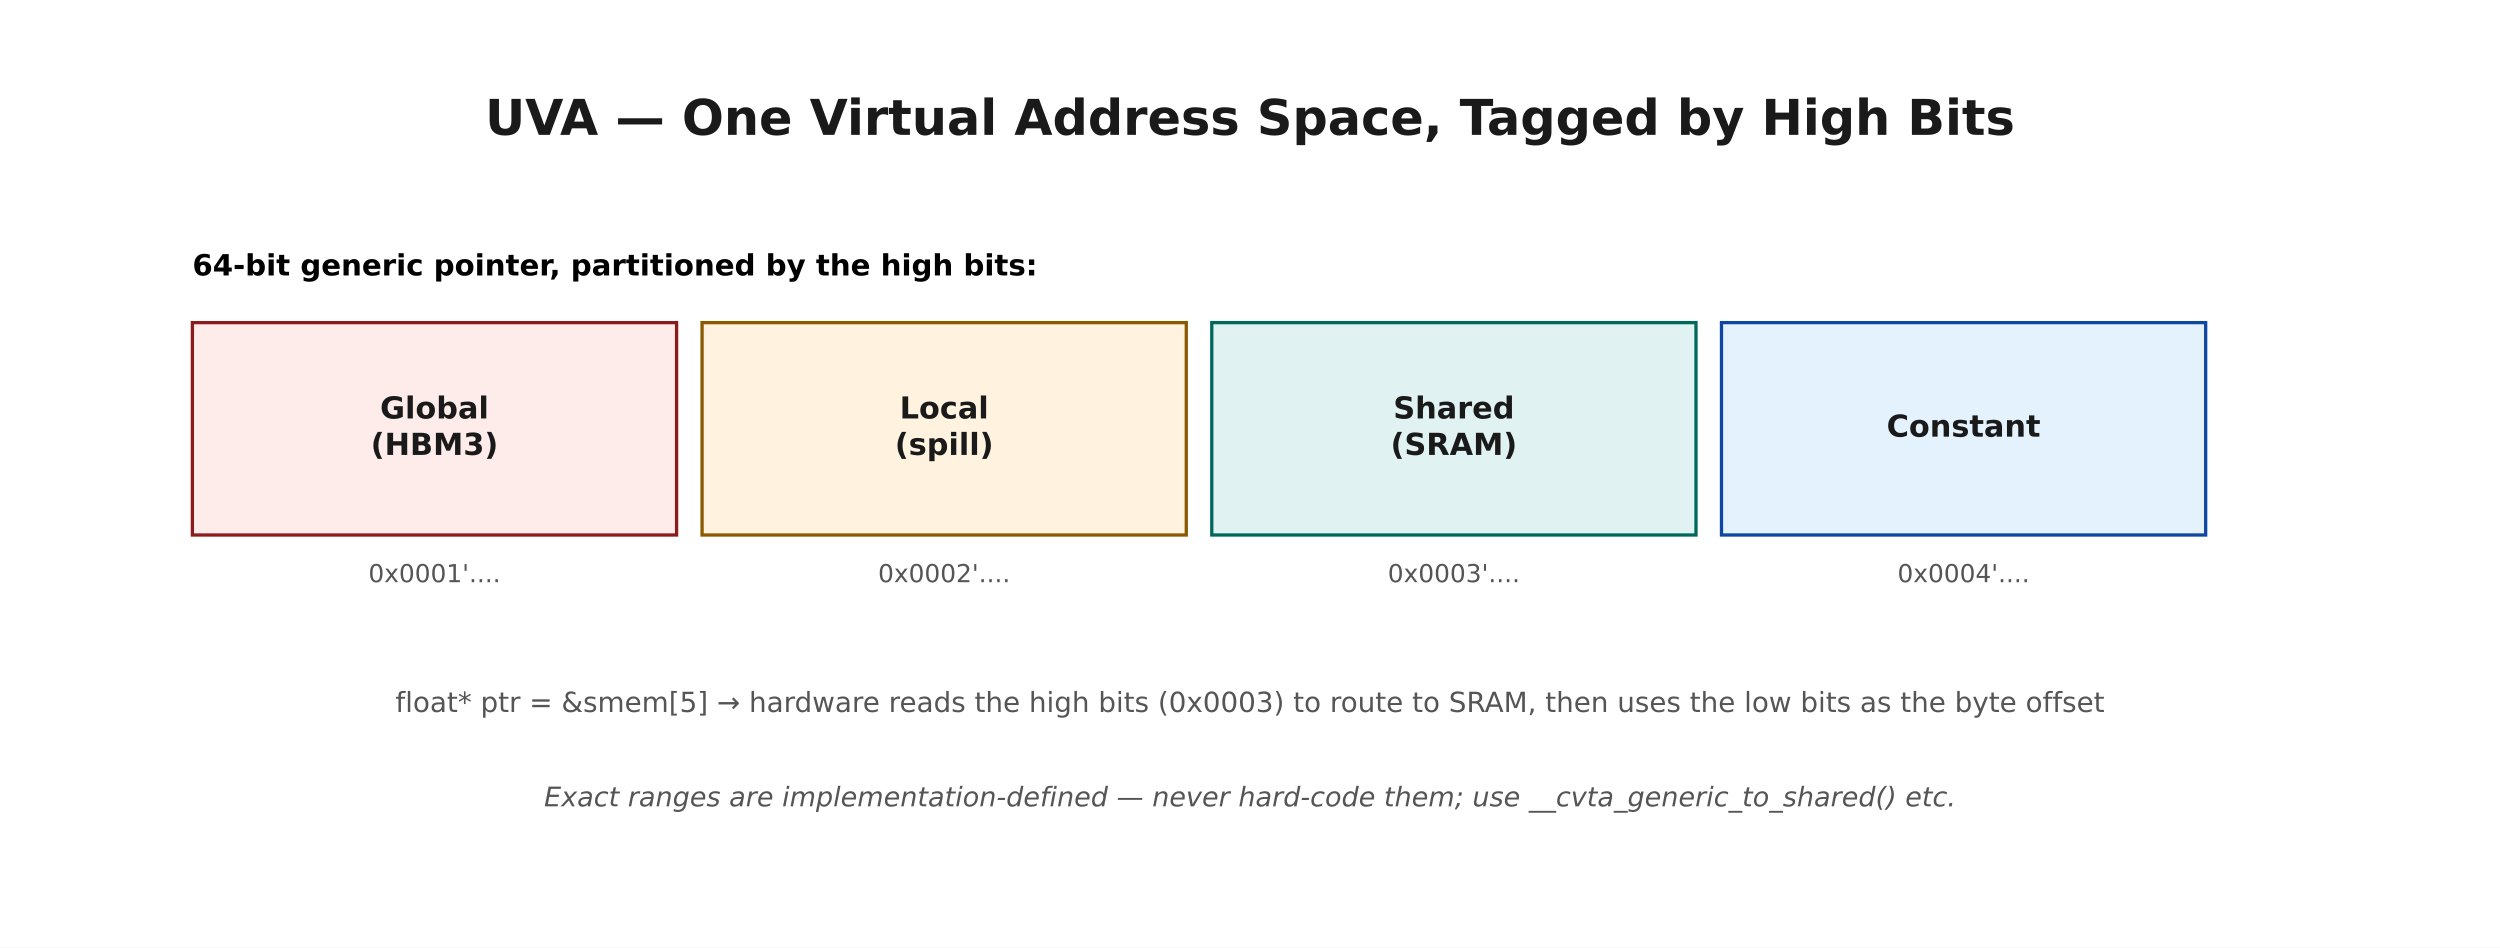
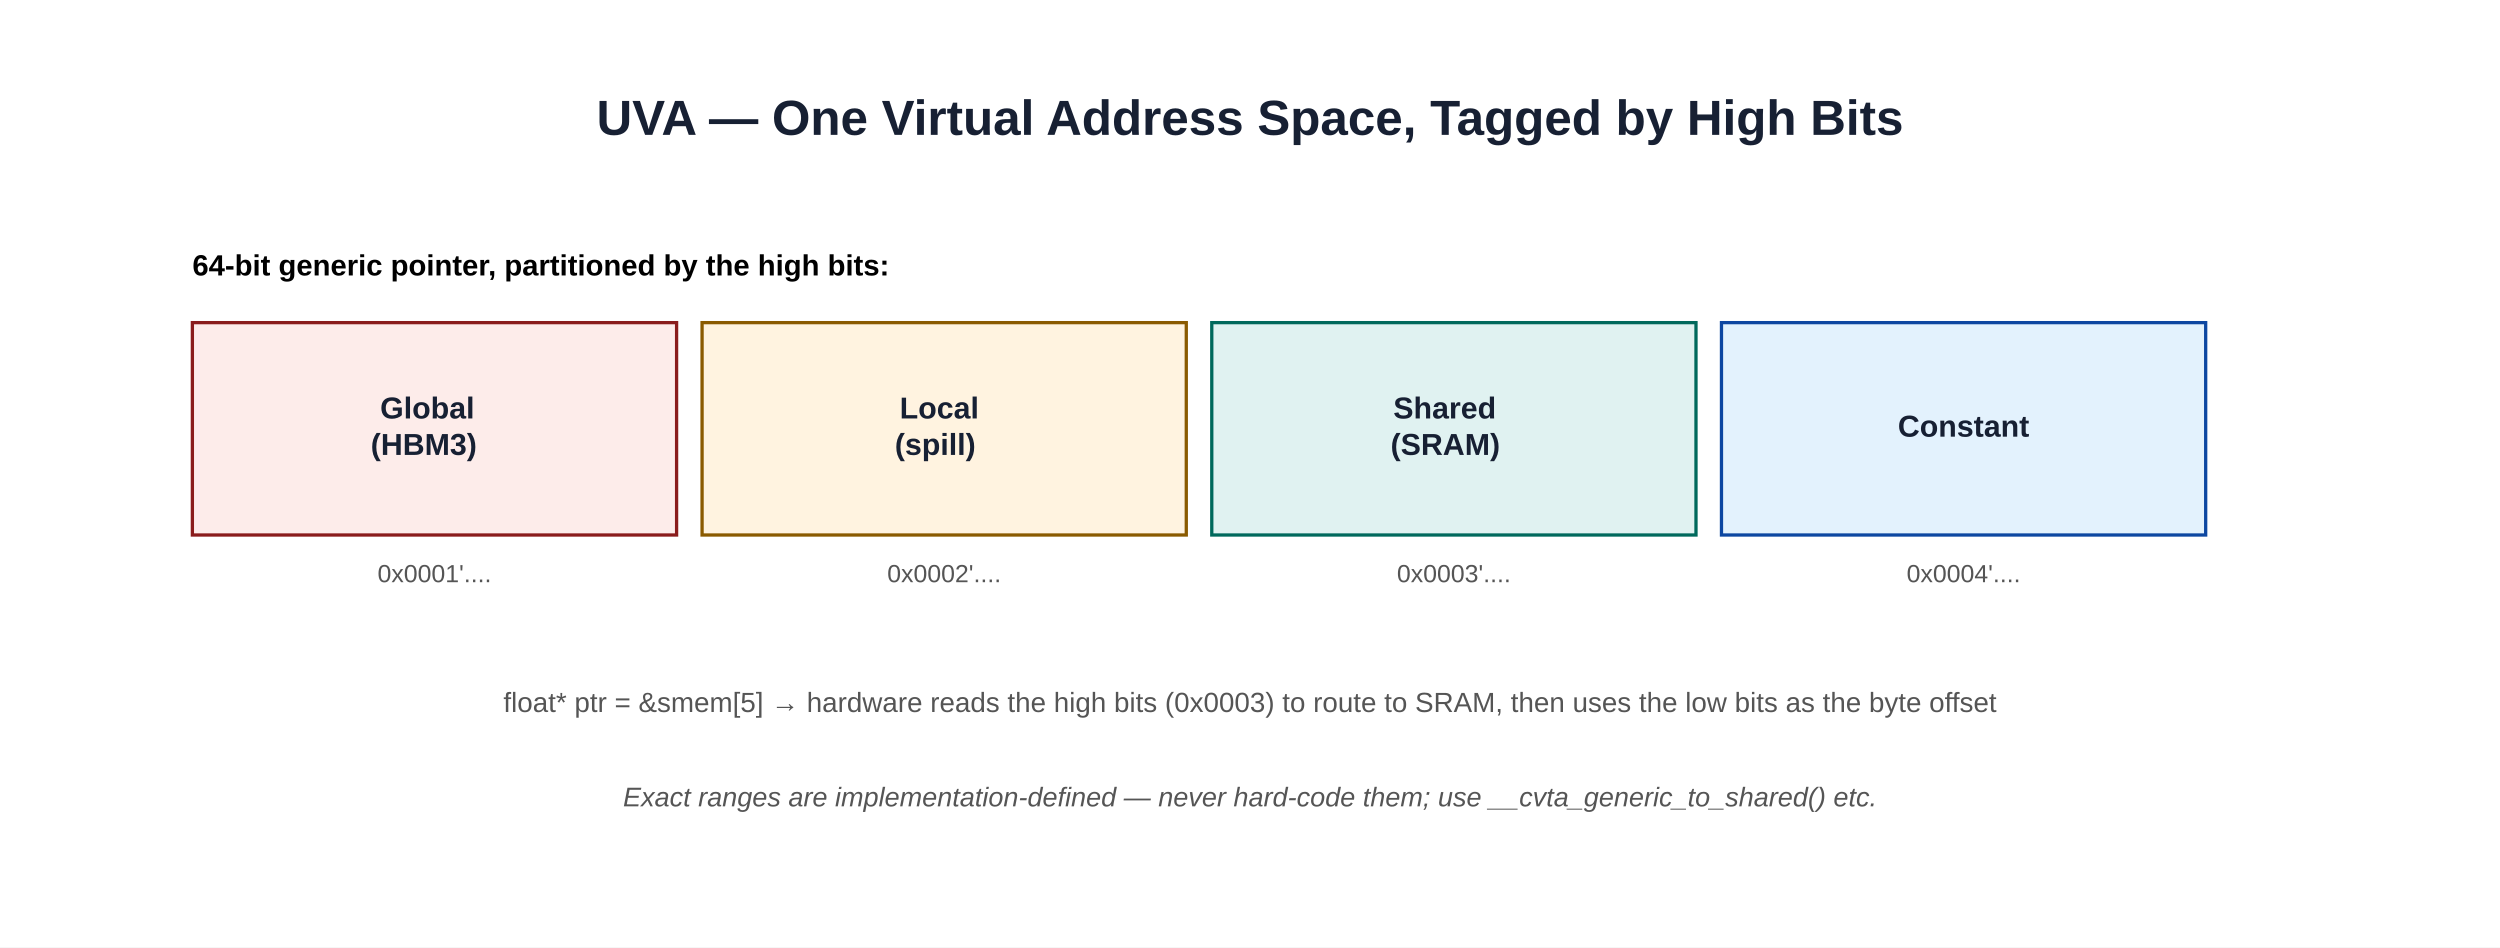
- <svg xmlns="http://www.w3.org/2000/svg" width="684pt" height="259.2pt" viewBox="0 0 684 259.2" version="1.1">
+ <svg xmlns="http://www.w3.org/2000/svg" role="img" width="684pt" height="259.2pt" viewBox="0 0 684 259.2" version="1.1">
  <defs>
    <style type="text/css">*{stroke-linejoin: round; stroke-linecap: butt}</style>
  </defs>
  <g id="figure_1">
    <g id="patch_1">
-       <path d="M 0 259.2  L 684 259.2  L 684 0  L 0 0  z " style="fill: #ffffff" />
+       <path d="M 0 259.2 L 684 259.2 L 684 0 L 0 0 z " style="fill: #ffffff" />
    </g>
    <g id="axes_1">
      <g id="patch_2">
-         <path d="M 52.636 146.376  L 185.116 146.376  L 185.116 88.272  L 52.636 88.272  z " clip-path="url(#pa8d01b2cfb)" style="fill: #fdecea; stroke: #8a1c1c; stroke-width: 0.9; stroke-linejoin: miter" />
+         <path d="M 52.636 146.376 L 185.116 146.376 L 185.116 88.272 L 52.636 88.272 z " clip-path="url(#pa8d01b2cfb)" style="fill: #fdecea; stroke: #8a1c1c; stroke-width: 0.9; stroke-linejoin: miter" />
      </g>
      <g id="patch_3">
-         <path d="M 192.088 146.376  L 324.568 146.376  L 324.568 88.272  L 192.088 88.272  z " clip-path="url(#pa8d01b2cfb)" style="fill: #fff3e0; stroke: #8a5a00; stroke-width: 0.9; stroke-linejoin: miter" />
+         <path d="M 192.088 146.376 L 324.568 146.376 L 324.568 88.272 L 192.088 88.272 z " clip-path="url(#pa8d01b2cfb)" style="fill: #fff3e0; stroke: #8a5a00; stroke-width: 0.9; stroke-linejoin: miter" />
      </g>
      <g id="patch_4">
-         <path d="M 331.541 146.376  L 464.021 146.376  L 464.021 88.272  L 331.541 88.272  z " clip-path="url(#pa8d01b2cfb)" style="fill: #e0f2f1; stroke: #00695c; stroke-width: 0.9; stroke-linejoin: miter" />
+         <path d="M 331.541 146.376 L 464.021 146.376 L 464.021 88.272 L 331.541 88.272 z " clip-path="url(#pa8d01b2cfb)" style="fill: #e0f2f1; stroke: #00695c; stroke-width: 0.9; stroke-linejoin: miter" />
      </g>
      <g id="patch_5">
-         <path d="M 470.994 146.376  L 603.474 146.376  L 603.474 88.272  L 470.994 88.272  z " clip-path="url(#pa8d01b2cfb)" style="fill: #e3f2fd; stroke: #0d47a1; stroke-width: 0.9; stroke-linejoin: miter" />
+         <path d="M 470.994 146.376 L 603.474 146.376 L 603.474 88.272 L 470.994 88.272 z " clip-path="url(#pa8d01b2cfb)" style="fill: #e3f2fd; stroke: #0d47a1; stroke-width: 0.9; stroke-linejoin: miter" />
      </g>
      <g id="text_1">
-         <text style="font-weight: 700; font-size: 13.5px; font-family: 'DejaVu Sans'; text-anchor: middle; fill: #1a1a1a" x="342" y="36.903" transform="rotate(-0 342 36.90336)">UVA — One Virtual Address Space, Tagged by High Bits</text>
+         <text style="font-weight: 700; font-size: 13.5px; font-family: Arial, 'Liberation Sans', 'DejaVu Sans', sans-serif; text-anchor: middle; fill: #172033" x="342" y="36.903" transform="rotate(-0 342 36.90336)">UVA — One Virtual Address Space, Tagged by High Bits</text>
      </g>
      <g id="text_2">
-         <text style="font-weight: 700; font-size: 8.3px; font-family: 'DejaVu Sans'; fill: #1a1a1a" transform="translate(104.0019 114.4996)">Global</text>
-         <text style="font-weight: 700; font-size: 8.3px; font-family: 'DejaVu Sans'; fill: #1a1a1a" transform="translate(101.4289 124.4612)">(HBM3)</text>
+         <text style="font-weight: 700; font-size: 8.3px; font-family: Arial, 'Liberation Sans', 'DejaVu Sans', sans-serif; fill: #172033" transform="translate(104.0019 114.4996)">Global</text>
+         <text style="font-weight: 700; font-size: 8.3px; font-family: Arial, 'Liberation Sans', 'DejaVu Sans', sans-serif; fill: #172033" transform="translate(101.4289 124.4612)">(HBM3)</text>
      </g>
      <g id="text_3">
-         <text style="font-size: 6.8px; font-family: 'DejaVu Sans'; text-anchor: middle; fill: #555555" x="118.876" y="159.288" transform="rotate(-0 118.8758 159.288)">0x0001'....</text>
+         <text style="font-size: 6.8px; font-family: Arial, 'Liberation Sans', 'DejaVu Sans', sans-serif; text-anchor: middle; fill: #555555" x="118.876" y="159.288" transform="rotate(-0 118.8758 159.288)">0x0001'....</text>
      </g>
      <g id="text_4">
-         <text style="font-weight: 700; font-size: 8.3px; font-family: 'DejaVu Sans'; fill: #1a1a1a" transform="translate(246.1495 114.4992)">Local</text>
-         <text style="font-weight: 700; font-size: 8.3px; font-family: 'DejaVu Sans'; fill: #1a1a1a" transform="translate(244.8267 124.4615)">(spill)</text>
+         <text style="font-weight: 700; font-size: 8.3px; font-family: Arial, 'Liberation Sans', 'DejaVu Sans', sans-serif; fill: #172033" transform="translate(246.1495 114.4992)">Local</text>
+         <text style="font-weight: 700; font-size: 8.3px; font-family: Arial, 'Liberation Sans', 'DejaVu Sans', sans-serif; fill: #172033" transform="translate(244.8267 124.4615)">(spill)</text>
      </g>
      <g id="text_5">
-         <text style="font-size: 6.8px; font-family: 'DejaVu Sans'; text-anchor: middle; fill: #555555" x="258.328" y="159.288" transform="rotate(-0 258.3284 159.288)">0x0002'....</text>
+         <text style="font-size: 6.8px; font-family: Arial, 'Liberation Sans', 'DejaVu Sans', sans-serif; text-anchor: middle; fill: #555555" x="258.328" y="159.288" transform="rotate(-0 258.3284 159.288)">0x0002'....</text>
      </g>
      <g id="text_6">
-         <text style="font-weight: 700; font-size: 8.3px; font-family: 'DejaVu Sans'; fill: #1a1a1a" transform="translate(381.2057 114.4996)">Shared</text>
-         <text style="font-weight: 700; font-size: 8.3px; font-family: 'DejaVu Sans'; fill: #1a1a1a" transform="translate(380.4619 124.4612)">(SRAM)</text>
+         <text style="font-weight: 700; font-size: 8.3px; font-family: Arial, 'Liberation Sans', 'DejaVu Sans', sans-serif; fill: #172033" transform="translate(381.2057 114.4996)">Shared</text>
+         <text style="font-weight: 700; font-size: 8.3px; font-family: Arial, 'Liberation Sans', 'DejaVu Sans', sans-serif; fill: #172033" transform="translate(380.4619 124.4612)">(SRAM)</text>
      </g>
      <g id="text_7">
-         <text style="font-size: 6.8px; font-family: 'DejaVu Sans'; text-anchor: middle; fill: #555555" x="397.781" y="159.288" transform="rotate(-0 397.7811 159.288)">0x0003'....</text>
+         <text style="font-size: 6.8px; font-family: Arial, 'Liberation Sans', 'DejaVu Sans', sans-serif; text-anchor: middle; fill: #555555" x="397.781" y="159.288" transform="rotate(-0 397.7811 159.288)">0x0003'....</text>
      </g>
      <g id="text_8">
-         <text style="font-weight: 700; font-size: 8.3px; font-family: 'DejaVu Sans'; text-anchor: middle; fill: #1a1a1a" x="537.234" y="119.48" transform="rotate(-0 537.2337 119.4801)">Constant</text>
+         <text style="font-weight: 700; font-size: 8.3px; font-family: Arial, 'Liberation Sans', 'DejaVu Sans', sans-serif; text-anchor: middle; fill: #172033" x="537.234" y="119.48" transform="rotate(-0 537.2337 119.4801)">Constant</text>
      </g>
      <g id="text_9">
-         <text style="font-size: 6.8px; font-family: 'DejaVu Sans'; text-anchor: middle; fill: #555555" x="537.234" y="159.288" transform="rotate(-0 537.2337 159.288)">0x0004'....</text>
+         <text style="font-size: 6.8px; font-family: Arial, 'Liberation Sans', 'DejaVu Sans', sans-serif; text-anchor: middle; fill: #555555" x="537.234" y="159.288" transform="rotate(-0 537.2337 159.288)">0x0004'....</text>
      </g>
      <g id="text_10">
-         <text style="font-weight: 700; font-size: 8px; font-family: 'DejaVu Sans'; text-anchor: start" x="52.636" y="75.36" transform="rotate(-0 52.63579 75.36)">64-bit generic pointer, partitioned by the high bits:</text>
+         <text style="font-weight: 700; font-size: 8px; font-family: Arial, 'Liberation Sans', 'DejaVu Sans', sans-serif; text-anchor: start" x="52.636" y="75.36" transform="rotate(-0 52.63579 75.36)">64-bit generic pointer, partitioned by the high bits:</text>
      </g>
      <g id="text_11">
-         <text style="font-size: 7.6px; font-family: 'DejaVu Sans'; text-anchor: middle; fill: #555555" x="342" y="194.796" transform="rotate(-0 342 194.796)">float* ptr = &amp;smem[5]  →  hardware reads the high bits (0x0003) to route to SRAM, then uses the low bits as the byte offset</text>
+         <text style="font-size: 7.6px; font-family: Arial, 'Liberation Sans', 'DejaVu Sans', sans-serif; text-anchor: middle; fill: #555555" x="342" y="194.796" transform="rotate(-0 342 194.796)">float* ptr = &amp;smem[5]  →  hardware reads the high bits (0x0003) to route to SRAM, then uses the low bits as the byte offset</text>
      </g>
      <g id="text_12">
-         <text style="font-style: italic; font-size: 7.4px; font-family: 'DejaVu Sans'; text-anchor: middle; fill: #555555" x="342" y="220.62" transform="rotate(-0 342 220.62)">Exact ranges are implementation-defined — never hard-code them; use __cvta_generic_to_shared() etc.</text>
+         <text style="font-style: italic; font-size: 7.4px; font-family: Arial, 'Liberation Sans', 'DejaVu Sans', sans-serif; text-anchor: middle; fill: #555555" x="342" y="220.62" transform="rotate(-0 342 220.62)">Exact ranges are implementation-defined — never hard-code them; use __cvta_generic_to_shared() etc.</text>
      </g>
    </g>
  </g>
  <defs>
    <clipPath id="pa8d01b2cfb">
      <rect x="10.8" y="10.8" width="662.4" height="232.416" />
    </clipPath>
  </defs>
</svg>
